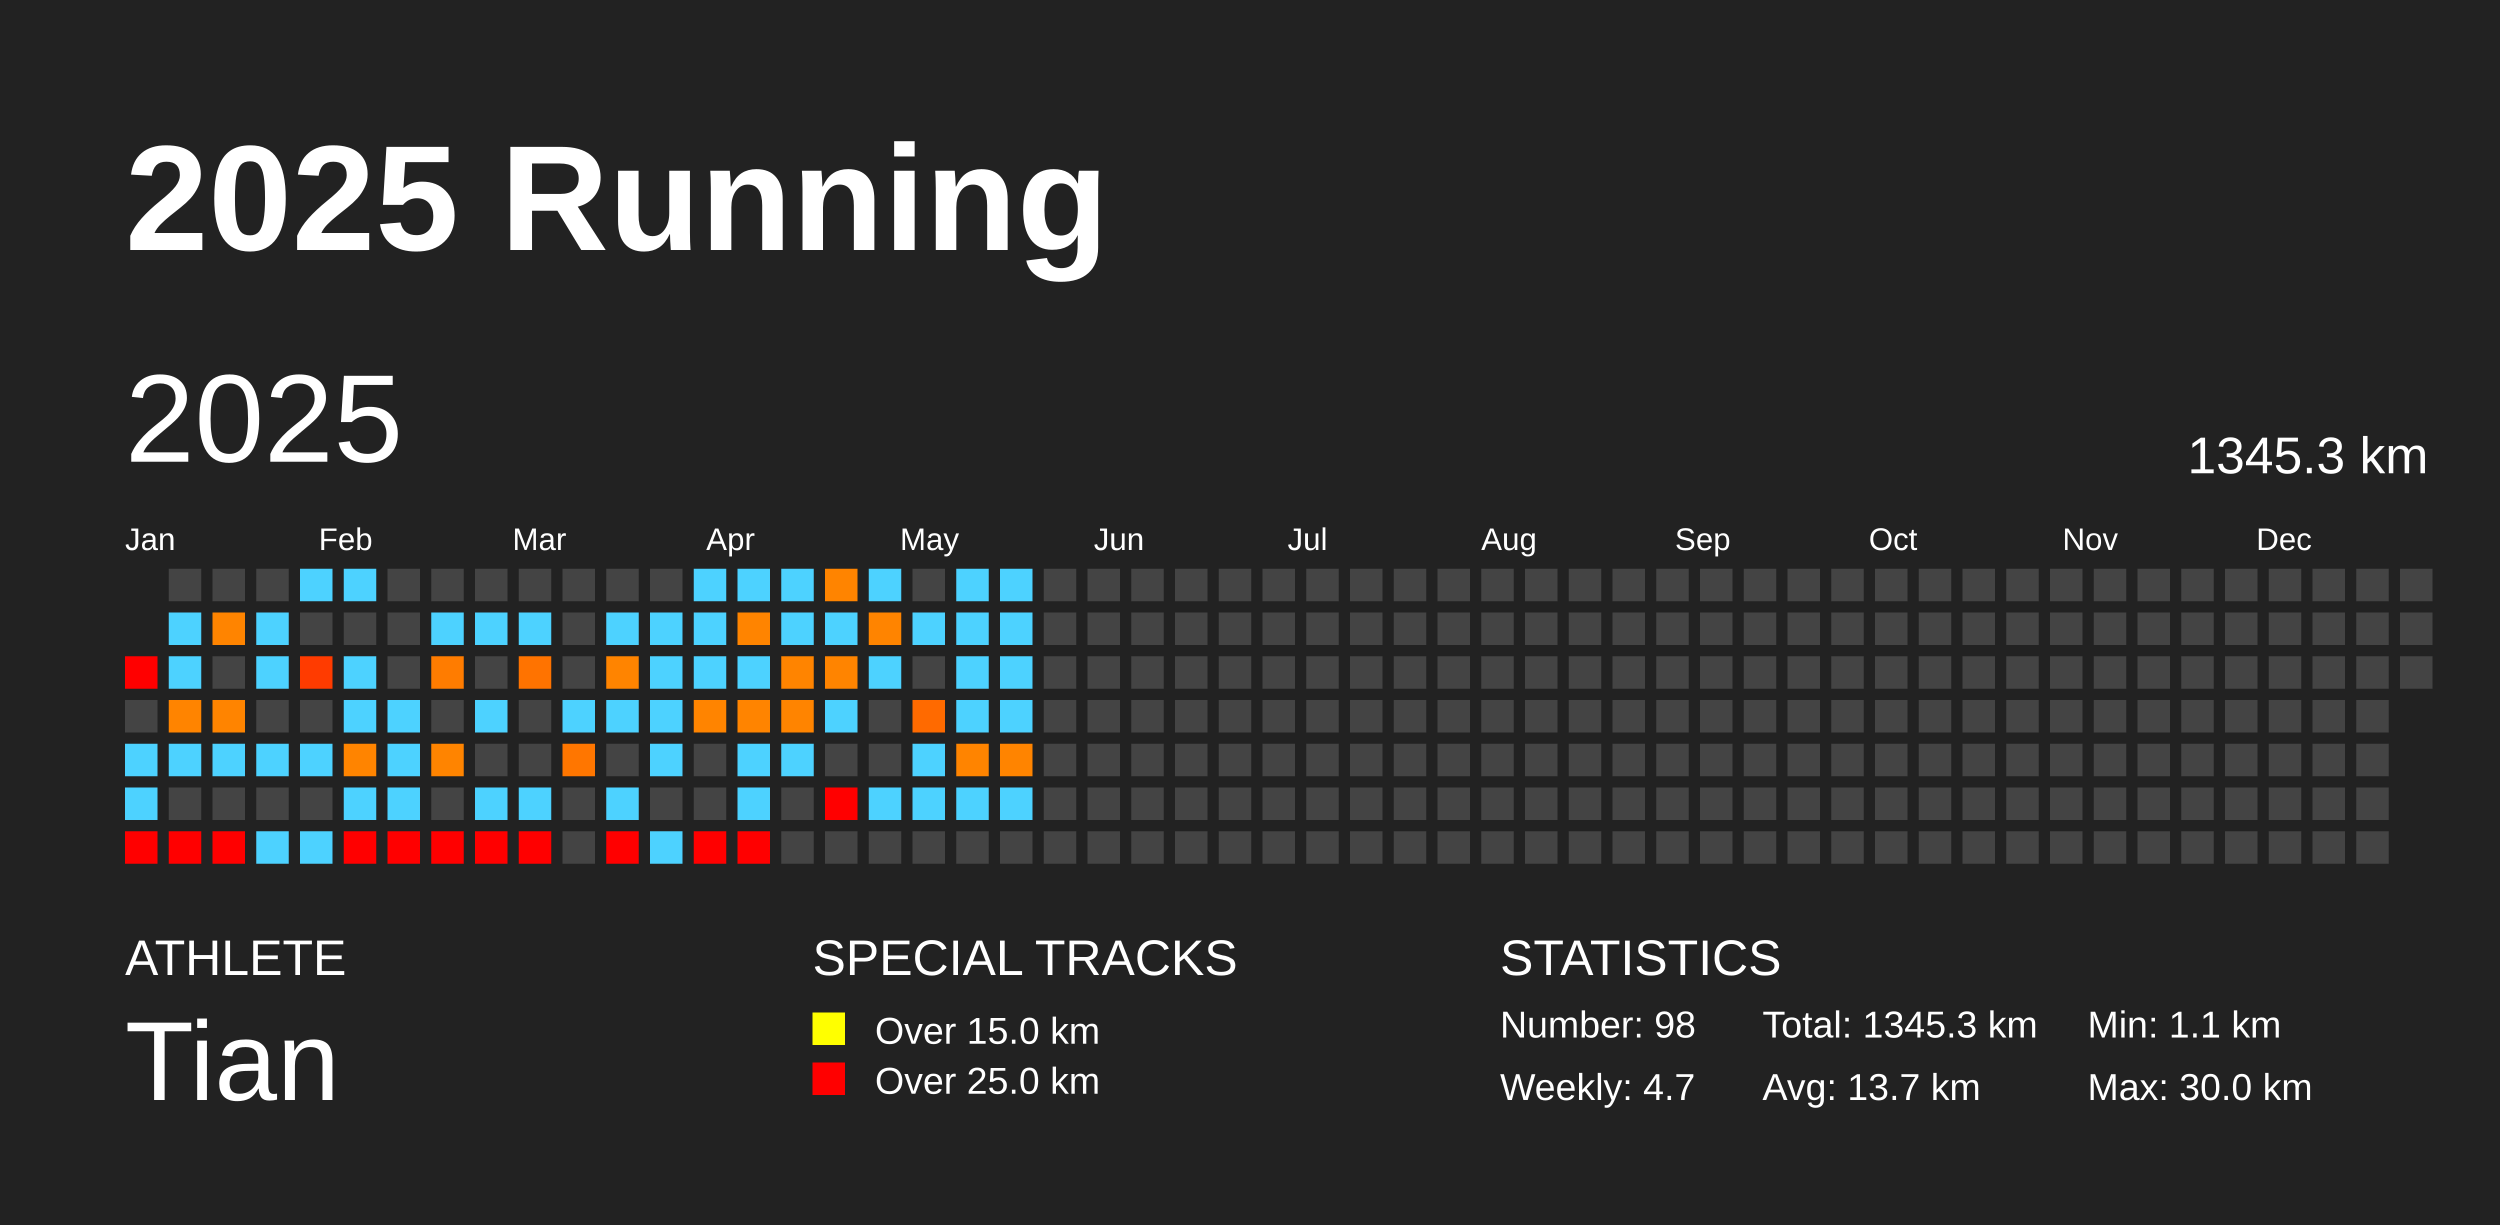
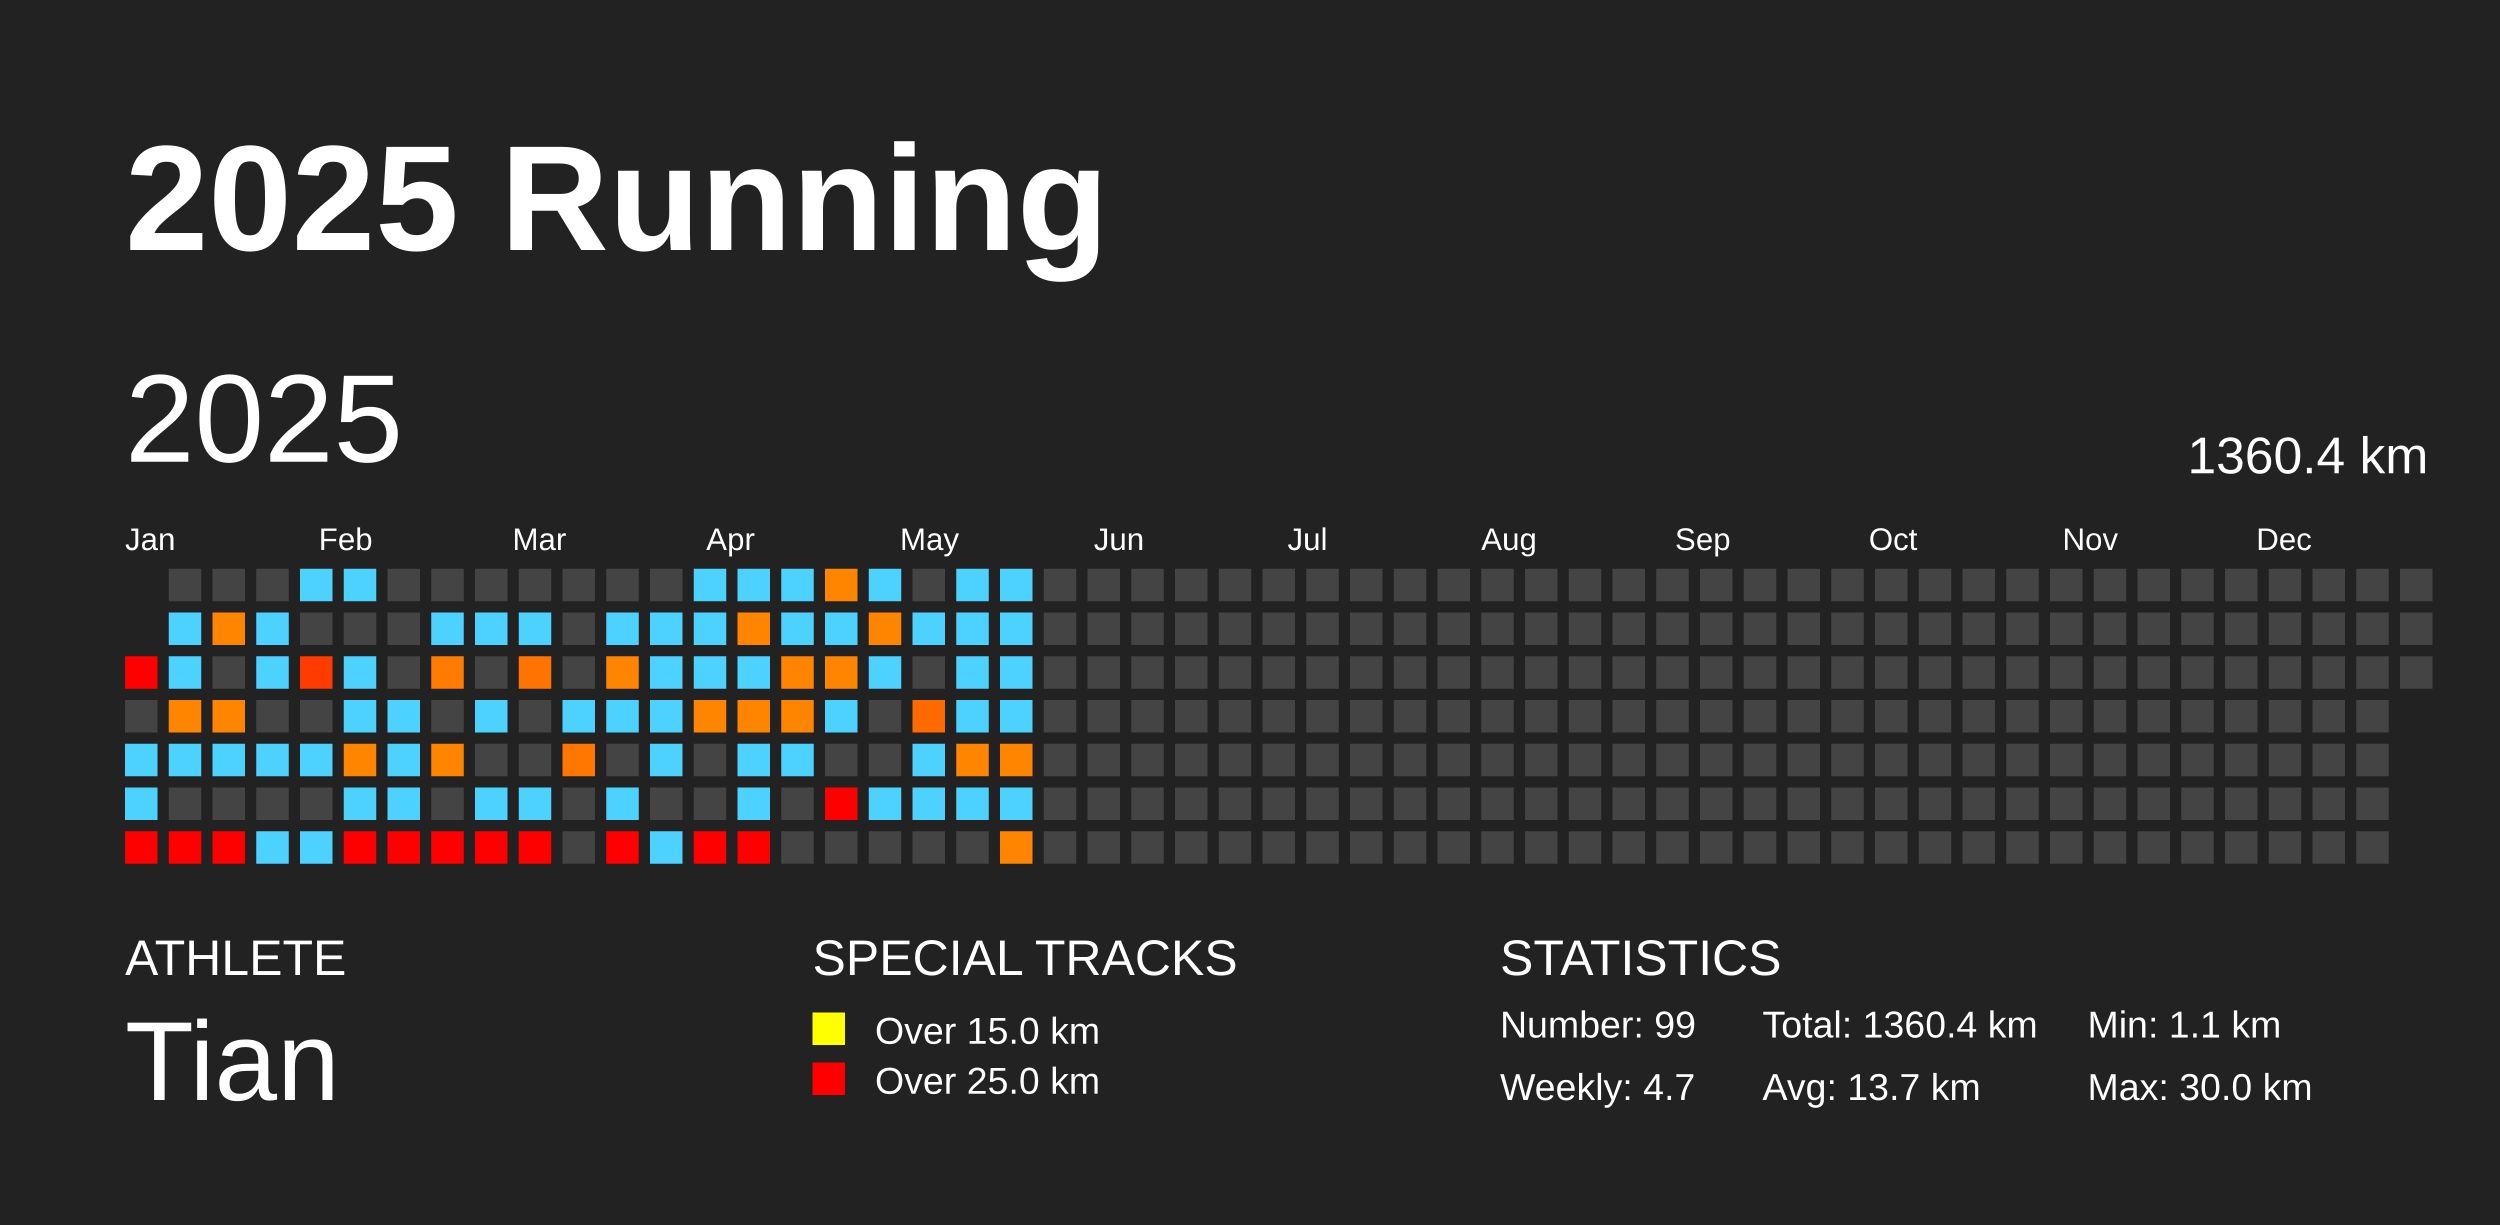
<svg xmlns="http://www.w3.org/2000/svg" baseProfile="full" height="98mm" version="1.1" viewBox="0,0,200,98" width="200mm">
  <defs />
  <rect fill="#222222" height="98" width="200" x="0" y="0" />
  <text fill="#FFFFFF" style="font-size:12px; font-family:Arial; font-weight:bold;" x="10" y="20">2025 Running</text>
  <text fill="#FFFFFF" style="font-size:4px; font-family:Arial" x="10" y="78">ATHLETE</text>
  <text fill="#FFFFFF" style="font-size:9px; font-family:Arial" x="10" y="88">Tian</text>
  <text fill="#FFFFFF" style="font-size:4px; font-family:Arial" x="65" y="78">SPECIAL TRACKS</text>
  <rect fill="yellow" height="2.6" width="2.6" x="65" y="81" />
  <text fill="#FFFFFF" style="font-size:3px; font-family:Arial" x="70" y="83.5">Over 15.0 km</text>
  <rect fill="red" height="2.6" width="2.6" x="65" y="85" />
  <text fill="#FFFFFF" style="font-size:3px; font-family:Arial" x="70" y="87.5">Over 25.0 km</text>
  <text fill="#FFFFFF" style="font-size:4px; font-family:Arial" x="120" y="78">STATISTICS</text>
-   <text fill="#FFFFFF" style="font-size:3px; font-family:Arial" x="120" y="83">Number: 98</text>
+   <text fill="#FFFFFF" style="font-size:3px; font-family:Arial" x="120" y="83">Number: 99</text>
  <text fill="#FFFFFF" style="font-size:3px; font-family:Arial" x="120" y="88">Weekly: 4.7</text>
-   <text fill="#FFFFFF" style="font-size:3px; font-family:Arial" x="141" y="83">Total: 1345.3 km</text>
+   <text fill="#FFFFFF" style="font-size:3px; font-family:Arial" x="141" y="83">Total: 1360.4 km</text>
  <text fill="#FFFFFF" style="font-size:3px; font-family:Arial" x="141" y="88">Avg: 13.7 km</text>
  <text fill="#FFFFFF" style="font-size:3px; font-family:Arial" x="167" y="83">Min: 1.1 km</text>
  <text fill="#FFFFFF" style="font-size:3px; font-family:Arial" x="167" y="88">Max: 30.0 km</text>
  <text dominant-baseline="hanging" fill="#FFFFFF" style="font-size:10.0px; font-family:Arial;" x="10" y="30">2025</text>
-   <text dominant-baseline="hanging" fill="#FFFFFF" style="font-size:4.125px; font-family:Arial;" x="175" y="35">1345.3 km</text>
+   <text dominant-baseline="hanging" fill="#FFFFFF" style="font-size:4.125px; font-family:Arial;" x="175" y="35">1360.4 km</text>
  <text fill="#FFFFFF" style="font-size:2.5px; font-family:Arial" x="10.0" y="44">Jan</text>
  <text fill="#FFFFFF" style="font-size:2.5px; font-family:Arial" x="25.5" y="44">Feb</text>
  <text fill="#FFFFFF" style="font-size:2.5px; font-family:Arial" x="41.0" y="44">Mar</text>
  <text fill="#FFFFFF" style="font-size:2.5px; font-family:Arial" x="56.5" y="44">Apr</text>
  <text fill="#FFFFFF" style="font-size:2.5px; font-family:Arial" x="72.0" y="44">May</text>
  <text fill="#FFFFFF" style="font-size:2.5px; font-family:Arial" x="87.5" y="44">Jun</text>
  <text fill="#FFFFFF" style="font-size:2.5px; font-family:Arial" x="103.0" y="44">Jul</text>
  <text fill="#FFFFFF" style="font-size:2.5px; font-family:Arial" x="118.5" y="44">Aug</text>
  <text fill="#FFFFFF" style="font-size:2.5px; font-family:Arial" x="134.0" y="44">Sep</text>
  <text fill="#FFFFFF" style="font-size:2.5px; font-family:Arial" x="149.5" y="44">Oct</text>
  <text fill="#FFFFFF" style="font-size:2.5px; font-family:Arial" x="165.0" y="44">Nov</text>
  <text fill="#FFFFFF" style="font-size:2.5px; font-family:Arial" x="180.5" y="44">Dec</text>
  <rect fill="red" height="2.6" width="2.6" x="10.0" y="52.5" />
  <rect fill="#444444" height="2.6" width="2.6" x="10.0" y="56.0" />
  <rect fill="#4dd2ff" height="2.6" width="2.6" x="10.0" y="59.5" />
  <rect fill="#4dd2ff" height="2.6" width="2.6" x="10.0" y="63.0" />
  <rect fill="red" height="2.6" width="2.6" x="10.0" y="66.5" />
  <rect fill="#444444" height="2.6" width="2.6" x="13.5" y="45.5" />
  <rect fill="#4dd2ff" height="2.6" width="2.6" x="13.5" y="49.0" />
  <rect fill="#4dd2ff" height="2.6" width="2.6" x="13.5" y="52.5" />
  <rect fill="#ff8400" height="2.6" width="2.6" x="13.5" y="56.0" />
  <rect fill="#4dd2ff" height="2.6" width="2.6" x="13.5" y="59.5" />
  <rect fill="#444444" height="2.6" width="2.6" x="13.5" y="63.0" />
  <rect fill="red" height="2.6" width="2.6" x="13.5" y="66.5" />
  <rect fill="#444444" height="2.6" width="2.6" x="17.0" y="45.5" />
  <rect fill="#ff8400" height="2.6" width="2.6" x="17.0" y="49.0" />
  <rect fill="#444444" height="2.6" width="2.6" x="17.0" y="52.5" />
  <rect fill="#ff8400" height="2.6" width="2.6" x="17.0" y="56.0" />
  <rect fill="#4dd2ff" height="2.6" width="2.6" x="17.0" y="59.5" />
  <rect fill="#444444" height="2.6" width="2.6" x="17.0" y="63.0" />
  <rect fill="red" height="2.6" width="2.6" x="17.0" y="66.5" />
  <rect fill="#444444" height="2.6" width="2.6" x="20.5" y="45.5" />
  <rect fill="#4dd2ff" height="2.6" width="2.6" x="20.5" y="49.0" />
  <rect fill="#4dd2ff" height="2.6" width="2.6" x="20.5" y="52.5" />
  <rect fill="#444444" height="2.6" width="2.6" x="20.5" y="56.0" />
  <rect fill="#4dd2ff" height="2.6" width="2.6" x="20.5" y="59.5" />
  <rect fill="#444444" height="2.6" width="2.6" x="20.5" y="63.0" />
  <rect fill="#4dd2ff" height="2.6" width="2.6" x="20.5" y="66.5" />
  <rect fill="#4dd2ff" height="2.6" width="2.6" x="24.0" y="45.5" />
  <rect fill="#444444" height="2.6" width="2.6" x="24.0" y="49.0" />
  <rect fill="#ff3b00" height="2.6" width="2.6" x="24.0" y="52.5" />
  <rect fill="#444444" height="2.6" width="2.6" x="24.0" y="56.0" />
  <rect fill="#4dd2ff" height="2.6" width="2.6" x="24.0" y="59.5" />
  <rect fill="#444444" height="2.6" width="2.6" x="24.0" y="63.0" />
  <rect fill="#4dd2ff" height="2.6" width="2.6" x="24.0" y="66.5" />
  <rect fill="#4dd2ff" height="2.6" width="2.6" x="27.5" y="45.5" />
  <rect fill="#444444" height="2.6" width="2.6" x="27.5" y="49.0" />
  <rect fill="#4dd2ff" height="2.6" width="2.6" x="27.5" y="52.5" />
  <rect fill="#4dd2ff" height="2.6" width="2.6" x="27.5" y="56.0" />
  <rect fill="#ff8400" height="2.6" width="2.6" x="27.5" y="59.5" />
  <rect fill="#4dd2ff" height="2.6" width="2.6" x="27.5" y="63.0" />
  <rect fill="red" height="2.6" width="2.6" x="27.5" y="66.5" />
  <rect fill="#444444" height="2.6" width="2.6" x="31.0" y="45.5" />
  <rect fill="#444444" height="2.6" width="2.6" x="31.0" y="49.0" />
  <rect fill="#444444" height="2.6" width="2.6" x="31.0" y="52.5" />
  <rect fill="#4dd2ff" height="2.6" width="2.6" x="31.0" y="56.0" />
  <rect fill="#4dd2ff" height="2.6" width="2.6" x="31.0" y="59.5" />
  <rect fill="#4dd2ff" height="2.6" width="2.6" x="31.0" y="63.0" />
  <rect fill="red" height="2.6" width="2.6" x="31.0" y="66.5" />
  <rect fill="#444444" height="2.6" width="2.6" x="34.5" y="45.5" />
  <rect fill="#4dd2ff" height="2.6" width="2.6" x="34.5" y="49.0" />
  <rect fill="#ff7c00" height="2.6" width="2.6" x="34.5" y="52.5" />
  <rect fill="#444444" height="2.6" width="2.6" x="34.5" y="56.0" />
  <rect fill="#ff8400" height="2.6" width="2.6" x="34.5" y="59.5" />
  <rect fill="#444444" height="2.6" width="2.6" x="34.5" y="63.0" />
  <rect fill="red" height="2.6" width="2.6" x="34.5" y="66.5" />
  <rect fill="#444444" height="2.6" width="2.6" x="38.0" y="45.5" />
  <rect fill="#4dd2ff" height="2.6" width="2.6" x="38.0" y="49.0" />
  <rect fill="#444444" height="2.6" width="2.6" x="38.0" y="52.5" />
  <rect fill="#4dd2ff" height="2.6" width="2.6" x="38.0" y="56.0" />
  <rect fill="#444444" height="2.6" width="2.6" x="38.0" y="59.5" />
  <rect fill="#4dd2ff" height="2.6" width="2.6" x="38.0" y="63.0" />
  <rect fill="red" height="2.6" width="2.6" x="38.0" y="66.5" />
  <rect fill="#444444" height="2.6" width="2.6" x="41.5" y="45.5" />
  <rect fill="#4dd2ff" height="2.6" width="2.6" x="41.5" y="49.0" />
  <rect fill="#ff7300" height="2.6" width="2.6" x="41.5" y="52.5" />
  <rect fill="#444444" height="2.6" width="2.6" x="41.5" y="56.0" />
  <rect fill="#444444" height="2.6" width="2.6" x="41.5" y="59.5" />
  <rect fill="#4dd2ff" height="2.6" width="2.6" x="41.5" y="63.0" />
  <rect fill="red" height="2.6" width="2.6" x="41.5" y="66.5" />
  <rect fill="#444444" height="2.6" width="2.6" x="45.0" y="45.5" />
  <rect fill="#444444" height="2.6" width="2.6" x="45.0" y="49.0" />
  <rect fill="#444444" height="2.6" width="2.6" x="45.0" y="52.5" />
  <rect fill="#4dd2ff" height="2.6" width="2.6" x="45.0" y="56.0" />
  <rect fill="#ff7600" height="2.6" width="2.6" x="45.0" y="59.5" />
  <rect fill="#444444" height="2.6" width="2.6" x="45.0" y="63.0" />
  <rect fill="#444444" height="2.6" width="2.6" x="45.0" y="66.5" />
  <rect fill="#444444" height="2.6" width="2.6" x="48.5" y="45.5" />
  <rect fill="#4dd2ff" height="2.6" width="2.6" x="48.5" y="49.0" />
  <rect fill="#ff8400" height="2.6" width="2.6" x="48.5" y="52.5" />
  <rect fill="#4dd2ff" height="2.6" width="2.6" x="48.5" y="56.0" />
  <rect fill="#444444" height="2.6" width="2.6" x="48.5" y="59.5" />
  <rect fill="#4dd2ff" height="2.6" width="2.6" x="48.5" y="63.0" />
  <rect fill="red" height="2.6" width="2.6" x="48.5" y="66.5" />
  <rect fill="#444444" height="2.6" width="2.6" x="52.0" y="45.5" />
  <rect fill="#4dd2ff" height="2.6" width="2.6" x="52.0" y="49.0" />
  <rect fill="#4dd2ff" height="2.6" width="2.6" x="52.0" y="52.5" />
  <rect fill="#4dd2ff" height="2.6" width="2.6" x="52.0" y="56.0" />
  <rect fill="#4dd2ff" height="2.6" width="2.6" x="52.0" y="59.5" />
  <rect fill="#444444" height="2.6" width="2.6" x="52.0" y="63.0" />
  <rect fill="#4dd2ff" height="2.6" width="2.6" x="52.0" y="66.5" />
  <rect fill="#4dd2ff" height="2.6" width="2.6" x="55.5" y="45.5" />
  <rect fill="#4dd2ff" height="2.6" width="2.6" x="55.5" y="49.0" />
  <rect fill="#4dd2ff" height="2.6" width="2.6" x="55.5" y="52.5" />
  <rect fill="#ff8400" height="2.6" width="2.6" x="55.5" y="56.0" />
  <rect fill="#444444" height="2.6" width="2.6" x="55.5" y="59.5" />
  <rect fill="#444444" height="2.6" width="2.6" x="55.5" y="63.0" />
  <rect fill="red" height="2.6" width="2.6" x="55.5" y="66.5" />
  <rect fill="#4dd2ff" height="2.6" width="2.6" x="59.0" y="45.5" />
  <rect fill="#ff8400" height="2.6" width="2.6" x="59.0" y="49.0" />
  <rect fill="#4dd2ff" height="2.6" width="2.6" x="59.0" y="52.5" />
  <rect fill="#ff8400" height="2.6" width="2.6" x="59.0" y="56.0" />
  <rect fill="#4dd2ff" height="2.6" width="2.6" x="59.0" y="59.5" />
  <rect fill="#4dd2ff" height="2.6" width="2.6" x="59.0" y="63.0" />
  <rect fill="red" height="2.6" width="2.6" x="59.0" y="66.5" />
  <rect fill="#4dd2ff" height="2.6" width="2.6" x="62.5" y="45.5" />
  <rect fill="#4dd2ff" height="2.6" width="2.6" x="62.5" y="49.0" />
  <rect fill="#ff8400" height="2.6" width="2.6" x="62.5" y="52.5" />
  <rect fill="#ff8400" height="2.6" width="2.6" x="62.5" y="56.0" />
  <rect fill="#4dd2ff" height="2.6" width="2.6" x="62.5" y="59.5" />
  <rect fill="#444444" height="2.6" width="2.6" x="62.5" y="63.0" />
  <rect fill="#444444" height="2.6" width="2.6" x="62.5" y="66.5" />
  <rect fill="#ff8400" height="2.6" width="2.6" x="66.0" y="45.5" />
  <rect fill="#4dd2ff" height="2.6" width="2.6" x="66.0" y="49.0" />
  <rect fill="#ff8400" height="2.6" width="2.6" x="66.0" y="52.5" />
  <rect fill="#4dd2ff" height="2.6" width="2.6" x="66.0" y="56.0" />
  <rect fill="#444444" height="2.6" width="2.6" x="66.0" y="59.5" />
  <rect fill="red" height="2.6" width="2.6" x="66.0" y="63.0" />
  <rect fill="#444444" height="2.6" width="2.6" x="66.0" y="66.5" />
  <rect fill="#4dd2ff" height="2.6" width="2.6" x="69.5" y="45.5" />
  <rect fill="#ff8400" height="2.6" width="2.6" x="69.5" y="49.0" />
  <rect fill="#4dd2ff" height="2.6" width="2.6" x="69.5" y="52.5" />
  <rect fill="#444444" height="2.6" width="2.6" x="69.5" y="56.0" />
  <rect fill="#444444" height="2.6" width="2.6" x="69.5" y="59.5" />
  <rect fill="#4dd2ff" height="2.6" width="2.6" x="69.5" y="63.0" />
  <rect fill="#444444" height="2.6" width="2.6" x="69.5" y="66.5" />
  <rect fill="#444444" height="2.6" width="2.6" x="73.0" y="45.5" />
  <rect fill="#4dd2ff" height="2.6" width="2.6" x="73.0" y="49.0" />
  <rect fill="#444444" height="2.6" width="2.6" x="73.0" y="52.5" />
  <rect fill="#ff6a00" height="2.6" width="2.6" x="73.0" y="56.0" />
  <rect fill="#4dd2ff" height="2.6" width="2.6" x="73.0" y="59.5" />
  <rect fill="#4dd2ff" height="2.6" width="2.6" x="73.0" y="63.0" />
  <rect fill="#444444" height="2.6" width="2.6" x="73.0" y="66.5" />
  <rect fill="#4dd2ff" height="2.6" width="2.6" x="76.5" y="45.5" />
  <rect fill="#4dd2ff" height="2.6" width="2.6" x="76.5" y="49.0" />
  <rect fill="#4dd2ff" height="2.6" width="2.6" x="76.5" y="52.5" />
  <rect fill="#4dd2ff" height="2.6" width="2.6" x="76.5" y="56.0" />
  <rect fill="#ff8400" height="2.6" width="2.6" x="76.5" y="59.5" />
  <rect fill="#4dd2ff" height="2.6" width="2.6" x="76.5" y="63.0" />
  <rect fill="#444444" height="2.6" width="2.6" x="76.5" y="66.5" />
  <rect fill="#4dd2ff" height="2.6" width="2.6" x="80.0" y="45.5" />
  <rect fill="#4dd2ff" height="2.6" width="2.6" x="80.0" y="49.0" />
  <rect fill="#4dd2ff" height="2.6" width="2.6" x="80.0" y="52.5" />
  <rect fill="#4dd2ff" height="2.6" width="2.6" x="80.0" y="56.0" />
  <rect fill="#ff8400" height="2.6" width="2.6" x="80.0" y="59.5" />
  <rect fill="#4dd2ff" height="2.6" width="2.6" x="80.0" y="63.0" />
-   <rect fill="#444444" height="2.6" width="2.6" x="80.0" y="66.5" />
+   <rect fill="#ff8400" height="2.6" width="2.6" x="80.0" y="66.5" />
  <rect fill="#444444" height="2.6" width="2.6" x="83.5" y="45.5" />
  <rect fill="#444444" height="2.6" width="2.6" x="83.5" y="49.0" />
  <rect fill="#444444" height="2.6" width="2.6" x="83.5" y="52.5" />
  <rect fill="#444444" height="2.6" width="2.6" x="83.5" y="56.0" />
  <rect fill="#444444" height="2.6" width="2.6" x="83.5" y="59.5" />
  <rect fill="#444444" height="2.6" width="2.6" x="83.5" y="63.0" />
  <rect fill="#444444" height="2.6" width="2.6" x="83.5" y="66.5" />
  <rect fill="#444444" height="2.6" width="2.6" x="87.0" y="45.5" />
  <rect fill="#444444" height="2.6" width="2.6" x="87.0" y="49.0" />
  <rect fill="#444444" height="2.6" width="2.6" x="87.0" y="52.5" />
  <rect fill="#444444" height="2.6" width="2.6" x="87.0" y="56.0" />
  <rect fill="#444444" height="2.6" width="2.6" x="87.0" y="59.5" />
  <rect fill="#444444" height="2.6" width="2.6" x="87.0" y="63.0" />
  <rect fill="#444444" height="2.6" width="2.6" x="87.0" y="66.5" />
  <rect fill="#444444" height="2.6" width="2.6" x="90.5" y="45.5" />
  <rect fill="#444444" height="2.6" width="2.6" x="90.5" y="49.0" />
  <rect fill="#444444" height="2.6" width="2.6" x="90.5" y="52.5" />
  <rect fill="#444444" height="2.6" width="2.6" x="90.5" y="56.0" />
  <rect fill="#444444" height="2.6" width="2.6" x="90.5" y="59.5" />
  <rect fill="#444444" height="2.6" width="2.6" x="90.5" y="63.0" />
  <rect fill="#444444" height="2.6" width="2.6" x="90.5" y="66.5" />
  <rect fill="#444444" height="2.6" width="2.6" x="94.0" y="45.5" />
  <rect fill="#444444" height="2.6" width="2.6" x="94.0" y="49.0" />
  <rect fill="#444444" height="2.6" width="2.6" x="94.0" y="52.5" />
  <rect fill="#444444" height="2.6" width="2.6" x="94.0" y="56.0" />
  <rect fill="#444444" height="2.6" width="2.6" x="94.0" y="59.5" />
  <rect fill="#444444" height="2.6" width="2.6" x="94.0" y="63.0" />
  <rect fill="#444444" height="2.6" width="2.6" x="94.0" y="66.5" />
  <rect fill="#444444" height="2.6" width="2.6" x="97.5" y="45.5" />
  <rect fill="#444444" height="2.6" width="2.6" x="97.5" y="49.0" />
  <rect fill="#444444" height="2.6" width="2.6" x="97.5" y="52.5" />
  <rect fill="#444444" height="2.6" width="2.6" x="97.5" y="56.0" />
  <rect fill="#444444" height="2.6" width="2.6" x="97.5" y="59.5" />
  <rect fill="#444444" height="2.6" width="2.6" x="97.5" y="63.0" />
  <rect fill="#444444" height="2.6" width="2.6" x="97.5" y="66.5" />
  <rect fill="#444444" height="2.6" width="2.6" x="101.0" y="45.5" />
  <rect fill="#444444" height="2.6" width="2.6" x="101.0" y="49.0" />
  <rect fill="#444444" height="2.6" width="2.6" x="101.0" y="52.5" />
  <rect fill="#444444" height="2.6" width="2.6" x="101.0" y="56.0" />
  <rect fill="#444444" height="2.6" width="2.6" x="101.0" y="59.5" />
  <rect fill="#444444" height="2.6" width="2.6" x="101.0" y="63.0" />
  <rect fill="#444444" height="2.6" width="2.6" x="101.0" y="66.5" />
  <rect fill="#444444" height="2.6" width="2.6" x="104.5" y="45.5" />
  <rect fill="#444444" height="2.6" width="2.6" x="104.5" y="49.0" />
  <rect fill="#444444" height="2.6" width="2.6" x="104.5" y="52.5" />
  <rect fill="#444444" height="2.6" width="2.6" x="104.5" y="56.0" />
  <rect fill="#444444" height="2.6" width="2.6" x="104.5" y="59.5" />
  <rect fill="#444444" height="2.6" width="2.6" x="104.5" y="63.0" />
  <rect fill="#444444" height="2.6" width="2.6" x="104.5" y="66.5" />
  <rect fill="#444444" height="2.6" width="2.6" x="108.0" y="45.5" />
  <rect fill="#444444" height="2.6" width="2.6" x="108.0" y="49.0" />
  <rect fill="#444444" height="2.6" width="2.6" x="108.0" y="52.5" />
  <rect fill="#444444" height="2.6" width="2.6" x="108.0" y="56.0" />
  <rect fill="#444444" height="2.6" width="2.6" x="108.0" y="59.5" />
  <rect fill="#444444" height="2.6" width="2.6" x="108.0" y="63.0" />
  <rect fill="#444444" height="2.6" width="2.6" x="108.0" y="66.5" />
  <rect fill="#444444" height="2.6" width="2.6" x="111.5" y="45.5" />
  <rect fill="#444444" height="2.6" width="2.6" x="111.5" y="49.0" />
  <rect fill="#444444" height="2.6" width="2.6" x="111.5" y="52.5" />
  <rect fill="#444444" height="2.6" width="2.6" x="111.5" y="56.0" />
  <rect fill="#444444" height="2.6" width="2.6" x="111.5" y="59.5" />
  <rect fill="#444444" height="2.6" width="2.6" x="111.5" y="63.0" />
  <rect fill="#444444" height="2.6" width="2.6" x="111.5" y="66.5" />
  <rect fill="#444444" height="2.6" width="2.6" x="115.0" y="45.5" />
  <rect fill="#444444" height="2.6" width="2.6" x="115.0" y="49.0" />
  <rect fill="#444444" height="2.6" width="2.6" x="115.0" y="52.5" />
  <rect fill="#444444" height="2.6" width="2.6" x="115.0" y="56.0" />
  <rect fill="#444444" height="2.6" width="2.6" x="115.0" y="59.5" />
  <rect fill="#444444" height="2.6" width="2.6" x="115.0" y="63.0" />
  <rect fill="#444444" height="2.6" width="2.6" x="115.0" y="66.5" />
  <rect fill="#444444" height="2.6" width="2.6" x="118.5" y="45.5" />
  <rect fill="#444444" height="2.6" width="2.6" x="118.5" y="49.0" />
  <rect fill="#444444" height="2.6" width="2.6" x="118.5" y="52.5" />
  <rect fill="#444444" height="2.6" width="2.6" x="118.5" y="56.0" />
  <rect fill="#444444" height="2.6" width="2.6" x="118.5" y="59.5" />
  <rect fill="#444444" height="2.6" width="2.6" x="118.5" y="63.0" />
  <rect fill="#444444" height="2.6" width="2.6" x="118.5" y="66.5" />
  <rect fill="#444444" height="2.6" width="2.6" x="122.0" y="45.5" />
  <rect fill="#444444" height="2.6" width="2.6" x="122.0" y="49.0" />
  <rect fill="#444444" height="2.6" width="2.6" x="122.0" y="52.5" />
  <rect fill="#444444" height="2.6" width="2.6" x="122.0" y="56.0" />
  <rect fill="#444444" height="2.6" width="2.6" x="122.0" y="59.5" />
  <rect fill="#444444" height="2.6" width="2.6" x="122.0" y="63.0" />
  <rect fill="#444444" height="2.6" width="2.6" x="122.0" y="66.5" />
  <rect fill="#444444" height="2.6" width="2.6" x="125.5" y="45.5" />
  <rect fill="#444444" height="2.6" width="2.6" x="125.5" y="49.0" />
  <rect fill="#444444" height="2.6" width="2.6" x="125.5" y="52.5" />
  <rect fill="#444444" height="2.6" width="2.6" x="125.5" y="56.0" />
  <rect fill="#444444" height="2.6" width="2.6" x="125.5" y="59.5" />
  <rect fill="#444444" height="2.6" width="2.6" x="125.5" y="63.0" />
  <rect fill="#444444" height="2.6" width="2.6" x="125.5" y="66.5" />
  <rect fill="#444444" height="2.6" width="2.6" x="129.0" y="45.5" />
  <rect fill="#444444" height="2.6" width="2.6" x="129.0" y="49.0" />
  <rect fill="#444444" height="2.6" width="2.6" x="129.0" y="52.5" />
  <rect fill="#444444" height="2.6" width="2.6" x="129.0" y="56.0" />
  <rect fill="#444444" height="2.6" width="2.6" x="129.0" y="59.5" />
  <rect fill="#444444" height="2.6" width="2.6" x="129.0" y="63.0" />
  <rect fill="#444444" height="2.6" width="2.6" x="129.0" y="66.5" />
  <rect fill="#444444" height="2.6" width="2.6" x="132.5" y="45.5" />
  <rect fill="#444444" height="2.6" width="2.6" x="132.5" y="49.0" />
  <rect fill="#444444" height="2.6" width="2.6" x="132.5" y="52.5" />
  <rect fill="#444444" height="2.6" width="2.6" x="132.5" y="56.0" />
  <rect fill="#444444" height="2.6" width="2.6" x="132.5" y="59.5" />
  <rect fill="#444444" height="2.6" width="2.6" x="132.5" y="63.0" />
  <rect fill="#444444" height="2.6" width="2.6" x="132.5" y="66.5" />
  <rect fill="#444444" height="2.6" width="2.6" x="136.0" y="45.5" />
  <rect fill="#444444" height="2.6" width="2.6" x="136.0" y="49.0" />
  <rect fill="#444444" height="2.6" width="2.6" x="136.0" y="52.5" />
  <rect fill="#444444" height="2.6" width="2.6" x="136.0" y="56.0" />
  <rect fill="#444444" height="2.6" width="2.6" x="136.0" y="59.5" />
  <rect fill="#444444" height="2.6" width="2.6" x="136.0" y="63.0" />
  <rect fill="#444444" height="2.6" width="2.6" x="136.0" y="66.5" />
  <rect fill="#444444" height="2.6" width="2.6" x="139.5" y="45.5" />
  <rect fill="#444444" height="2.6" width="2.6" x="139.5" y="49.0" />
  <rect fill="#444444" height="2.6" width="2.6" x="139.5" y="52.5" />
  <rect fill="#444444" height="2.6" width="2.6" x="139.5" y="56.0" />
  <rect fill="#444444" height="2.6" width="2.6" x="139.5" y="59.5" />
  <rect fill="#444444" height="2.6" width="2.6" x="139.5" y="63.0" />
  <rect fill="#444444" height="2.6" width="2.6" x="139.5" y="66.5" />
  <rect fill="#444444" height="2.6" width="2.6" x="143.0" y="45.5" />
  <rect fill="#444444" height="2.6" width="2.6" x="143.0" y="49.0" />
  <rect fill="#444444" height="2.6" width="2.6" x="143.0" y="52.5" />
  <rect fill="#444444" height="2.6" width="2.6" x="143.0" y="56.0" />
  <rect fill="#444444" height="2.6" width="2.6" x="143.0" y="59.5" />
  <rect fill="#444444" height="2.6" width="2.6" x="143.0" y="63.0" />
  <rect fill="#444444" height="2.6" width="2.6" x="143.0" y="66.5" />
  <rect fill="#444444" height="2.6" width="2.6" x="146.5" y="45.5" />
  <rect fill="#444444" height="2.6" width="2.6" x="146.5" y="49.0" />
  <rect fill="#444444" height="2.6" width="2.6" x="146.5" y="52.5" />
  <rect fill="#444444" height="2.6" width="2.6" x="146.5" y="56.0" />
  <rect fill="#444444" height="2.6" width="2.6" x="146.5" y="59.5" />
  <rect fill="#444444" height="2.6" width="2.6" x="146.5" y="63.0" />
  <rect fill="#444444" height="2.6" width="2.6" x="146.5" y="66.5" />
  <rect fill="#444444" height="2.6" width="2.6" x="150.0" y="45.5" />
  <rect fill="#444444" height="2.6" width="2.6" x="150.0" y="49.0" />
  <rect fill="#444444" height="2.6" width="2.6" x="150.0" y="52.5" />
  <rect fill="#444444" height="2.6" width="2.6" x="150.0" y="56.0" />
  <rect fill="#444444" height="2.6" width="2.6" x="150.0" y="59.5" />
  <rect fill="#444444" height="2.6" width="2.6" x="150.0" y="63.0" />
  <rect fill="#444444" height="2.6" width="2.6" x="150.0" y="66.5" />
  <rect fill="#444444" height="2.6" width="2.6" x="153.5" y="45.5" />
  <rect fill="#444444" height="2.6" width="2.6" x="153.5" y="49.0" />
  <rect fill="#444444" height="2.6" width="2.6" x="153.5" y="52.5" />
  <rect fill="#444444" height="2.6" width="2.6" x="153.5" y="56.0" />
  <rect fill="#444444" height="2.6" width="2.6" x="153.5" y="59.5" />
  <rect fill="#444444" height="2.6" width="2.6" x="153.5" y="63.0" />
  <rect fill="#444444" height="2.6" width="2.6" x="153.5" y="66.5" />
  <rect fill="#444444" height="2.6" width="2.6" x="157.0" y="45.5" />
  <rect fill="#444444" height="2.6" width="2.6" x="157.0" y="49.0" />
  <rect fill="#444444" height="2.6" width="2.6" x="157.0" y="52.5" />
  <rect fill="#444444" height="2.6" width="2.6" x="157.0" y="56.0" />
  <rect fill="#444444" height="2.6" width="2.6" x="157.0" y="59.5" />
  <rect fill="#444444" height="2.6" width="2.6" x="157.0" y="63.0" />
  <rect fill="#444444" height="2.6" width="2.6" x="157.0" y="66.5" />
  <rect fill="#444444" height="2.6" width="2.6" x="160.5" y="45.5" />
  <rect fill="#444444" height="2.6" width="2.6" x="160.5" y="49.0" />
  <rect fill="#444444" height="2.6" width="2.6" x="160.5" y="52.5" />
  <rect fill="#444444" height="2.6" width="2.6" x="160.5" y="56.0" />
  <rect fill="#444444" height="2.6" width="2.6" x="160.5" y="59.5" />
  <rect fill="#444444" height="2.6" width="2.6" x="160.5" y="63.0" />
  <rect fill="#444444" height="2.6" width="2.6" x="160.5" y="66.5" />
  <rect fill="#444444" height="2.6" width="2.6" x="164.0" y="45.5" />
  <rect fill="#444444" height="2.6" width="2.6" x="164.0" y="49.0" />
  <rect fill="#444444" height="2.6" width="2.6" x="164.0" y="52.5" />
  <rect fill="#444444" height="2.6" width="2.6" x="164.0" y="56.0" />
  <rect fill="#444444" height="2.6" width="2.6" x="164.0" y="59.5" />
  <rect fill="#444444" height="2.6" width="2.6" x="164.0" y="63.0" />
  <rect fill="#444444" height="2.6" width="2.6" x="164.0" y="66.5" />
  <rect fill="#444444" height="2.6" width="2.6" x="167.5" y="45.5" />
  <rect fill="#444444" height="2.6" width="2.6" x="167.5" y="49.0" />
  <rect fill="#444444" height="2.6" width="2.6" x="167.5" y="52.5" />
  <rect fill="#444444" height="2.6" width="2.6" x="167.5" y="56.0" />
  <rect fill="#444444" height="2.6" width="2.6" x="167.5" y="59.5" />
  <rect fill="#444444" height="2.6" width="2.6" x="167.5" y="63.0" />
  <rect fill="#444444" height="2.6" width="2.6" x="167.5" y="66.5" />
  <rect fill="#444444" height="2.6" width="2.6" x="171.0" y="45.5" />
  <rect fill="#444444" height="2.6" width="2.6" x="171.0" y="49.0" />
  <rect fill="#444444" height="2.6" width="2.6" x="171.0" y="52.5" />
  <rect fill="#444444" height="2.6" width="2.6" x="171.0" y="56.0" />
  <rect fill="#444444" height="2.6" width="2.6" x="171.0" y="59.5" />
  <rect fill="#444444" height="2.6" width="2.6" x="171.0" y="63.0" />
  <rect fill="#444444" height="2.6" width="2.6" x="171.0" y="66.5" />
  <rect fill="#444444" height="2.6" width="2.6" x="174.5" y="45.5" />
  <rect fill="#444444" height="2.6" width="2.6" x="174.5" y="49.0" />
  <rect fill="#444444" height="2.6" width="2.6" x="174.5" y="52.5" />
  <rect fill="#444444" height="2.6" width="2.6" x="174.5" y="56.0" />
  <rect fill="#444444" height="2.6" width="2.6" x="174.5" y="59.5" />
  <rect fill="#444444" height="2.6" width="2.6" x="174.5" y="63.0" />
  <rect fill="#444444" height="2.6" width="2.6" x="174.5" y="66.5" />
  <rect fill="#444444" height="2.6" width="2.6" x="178.0" y="45.5" />
  <rect fill="#444444" height="2.6" width="2.6" x="178.0" y="49.0" />
  <rect fill="#444444" height="2.6" width="2.6" x="178.0" y="52.5" />
  <rect fill="#444444" height="2.6" width="2.6" x="178.0" y="56.0" />
  <rect fill="#444444" height="2.6" width="2.6" x="178.0" y="59.5" />
  <rect fill="#444444" height="2.6" width="2.6" x="178.0" y="63.0" />
  <rect fill="#444444" height="2.6" width="2.6" x="178.0" y="66.5" />
  <rect fill="#444444" height="2.6" width="2.6" x="181.5" y="45.5" />
  <rect fill="#444444" height="2.6" width="2.6" x="181.5" y="49.0" />
  <rect fill="#444444" height="2.6" width="2.6" x="181.5" y="52.5" />
  <rect fill="#444444" height="2.6" width="2.6" x="181.5" y="56.0" />
  <rect fill="#444444" height="2.6" width="2.6" x="181.5" y="59.5" />
  <rect fill="#444444" height="2.6" width="2.6" x="181.5" y="63.0" />
  <rect fill="#444444" height="2.6" width="2.6" x="181.5" y="66.5" />
  <rect fill="#444444" height="2.6" width="2.6" x="185.0" y="45.5" />
  <rect fill="#444444" height="2.6" width="2.6" x="185.0" y="49.0" />
  <rect fill="#444444" height="2.6" width="2.6" x="185.0" y="52.5" />
  <rect fill="#444444" height="2.6" width="2.6" x="185.0" y="56.0" />
  <rect fill="#444444" height="2.6" width="2.6" x="185.0" y="59.5" />
  <rect fill="#444444" height="2.6" width="2.6" x="185.0" y="63.0" />
  <rect fill="#444444" height="2.6" width="2.6" x="185.0" y="66.5" />
  <rect fill="#444444" height="2.6" width="2.6" x="188.5" y="45.5" />
  <rect fill="#444444" height="2.6" width="2.6" x="188.5" y="49.0" />
  <rect fill="#444444" height="2.6" width="2.6" x="188.5" y="52.5" />
  <rect fill="#444444" height="2.6" width="2.6" x="188.5" y="56.0" />
  <rect fill="#444444" height="2.6" width="2.6" x="188.5" y="59.5" />
  <rect fill="#444444" height="2.6" width="2.6" x="188.5" y="63.0" />
  <rect fill="#444444" height="2.6" width="2.6" x="188.5" y="66.5" />
  <rect fill="#444444" height="2.6" width="2.6" x="192.0" y="45.5" />
  <rect fill="#444444" height="2.6" width="2.6" x="192.0" y="49.0" />
  <rect fill="#444444" height="2.6" width="2.6" x="192.0" y="52.5" />
</svg>
